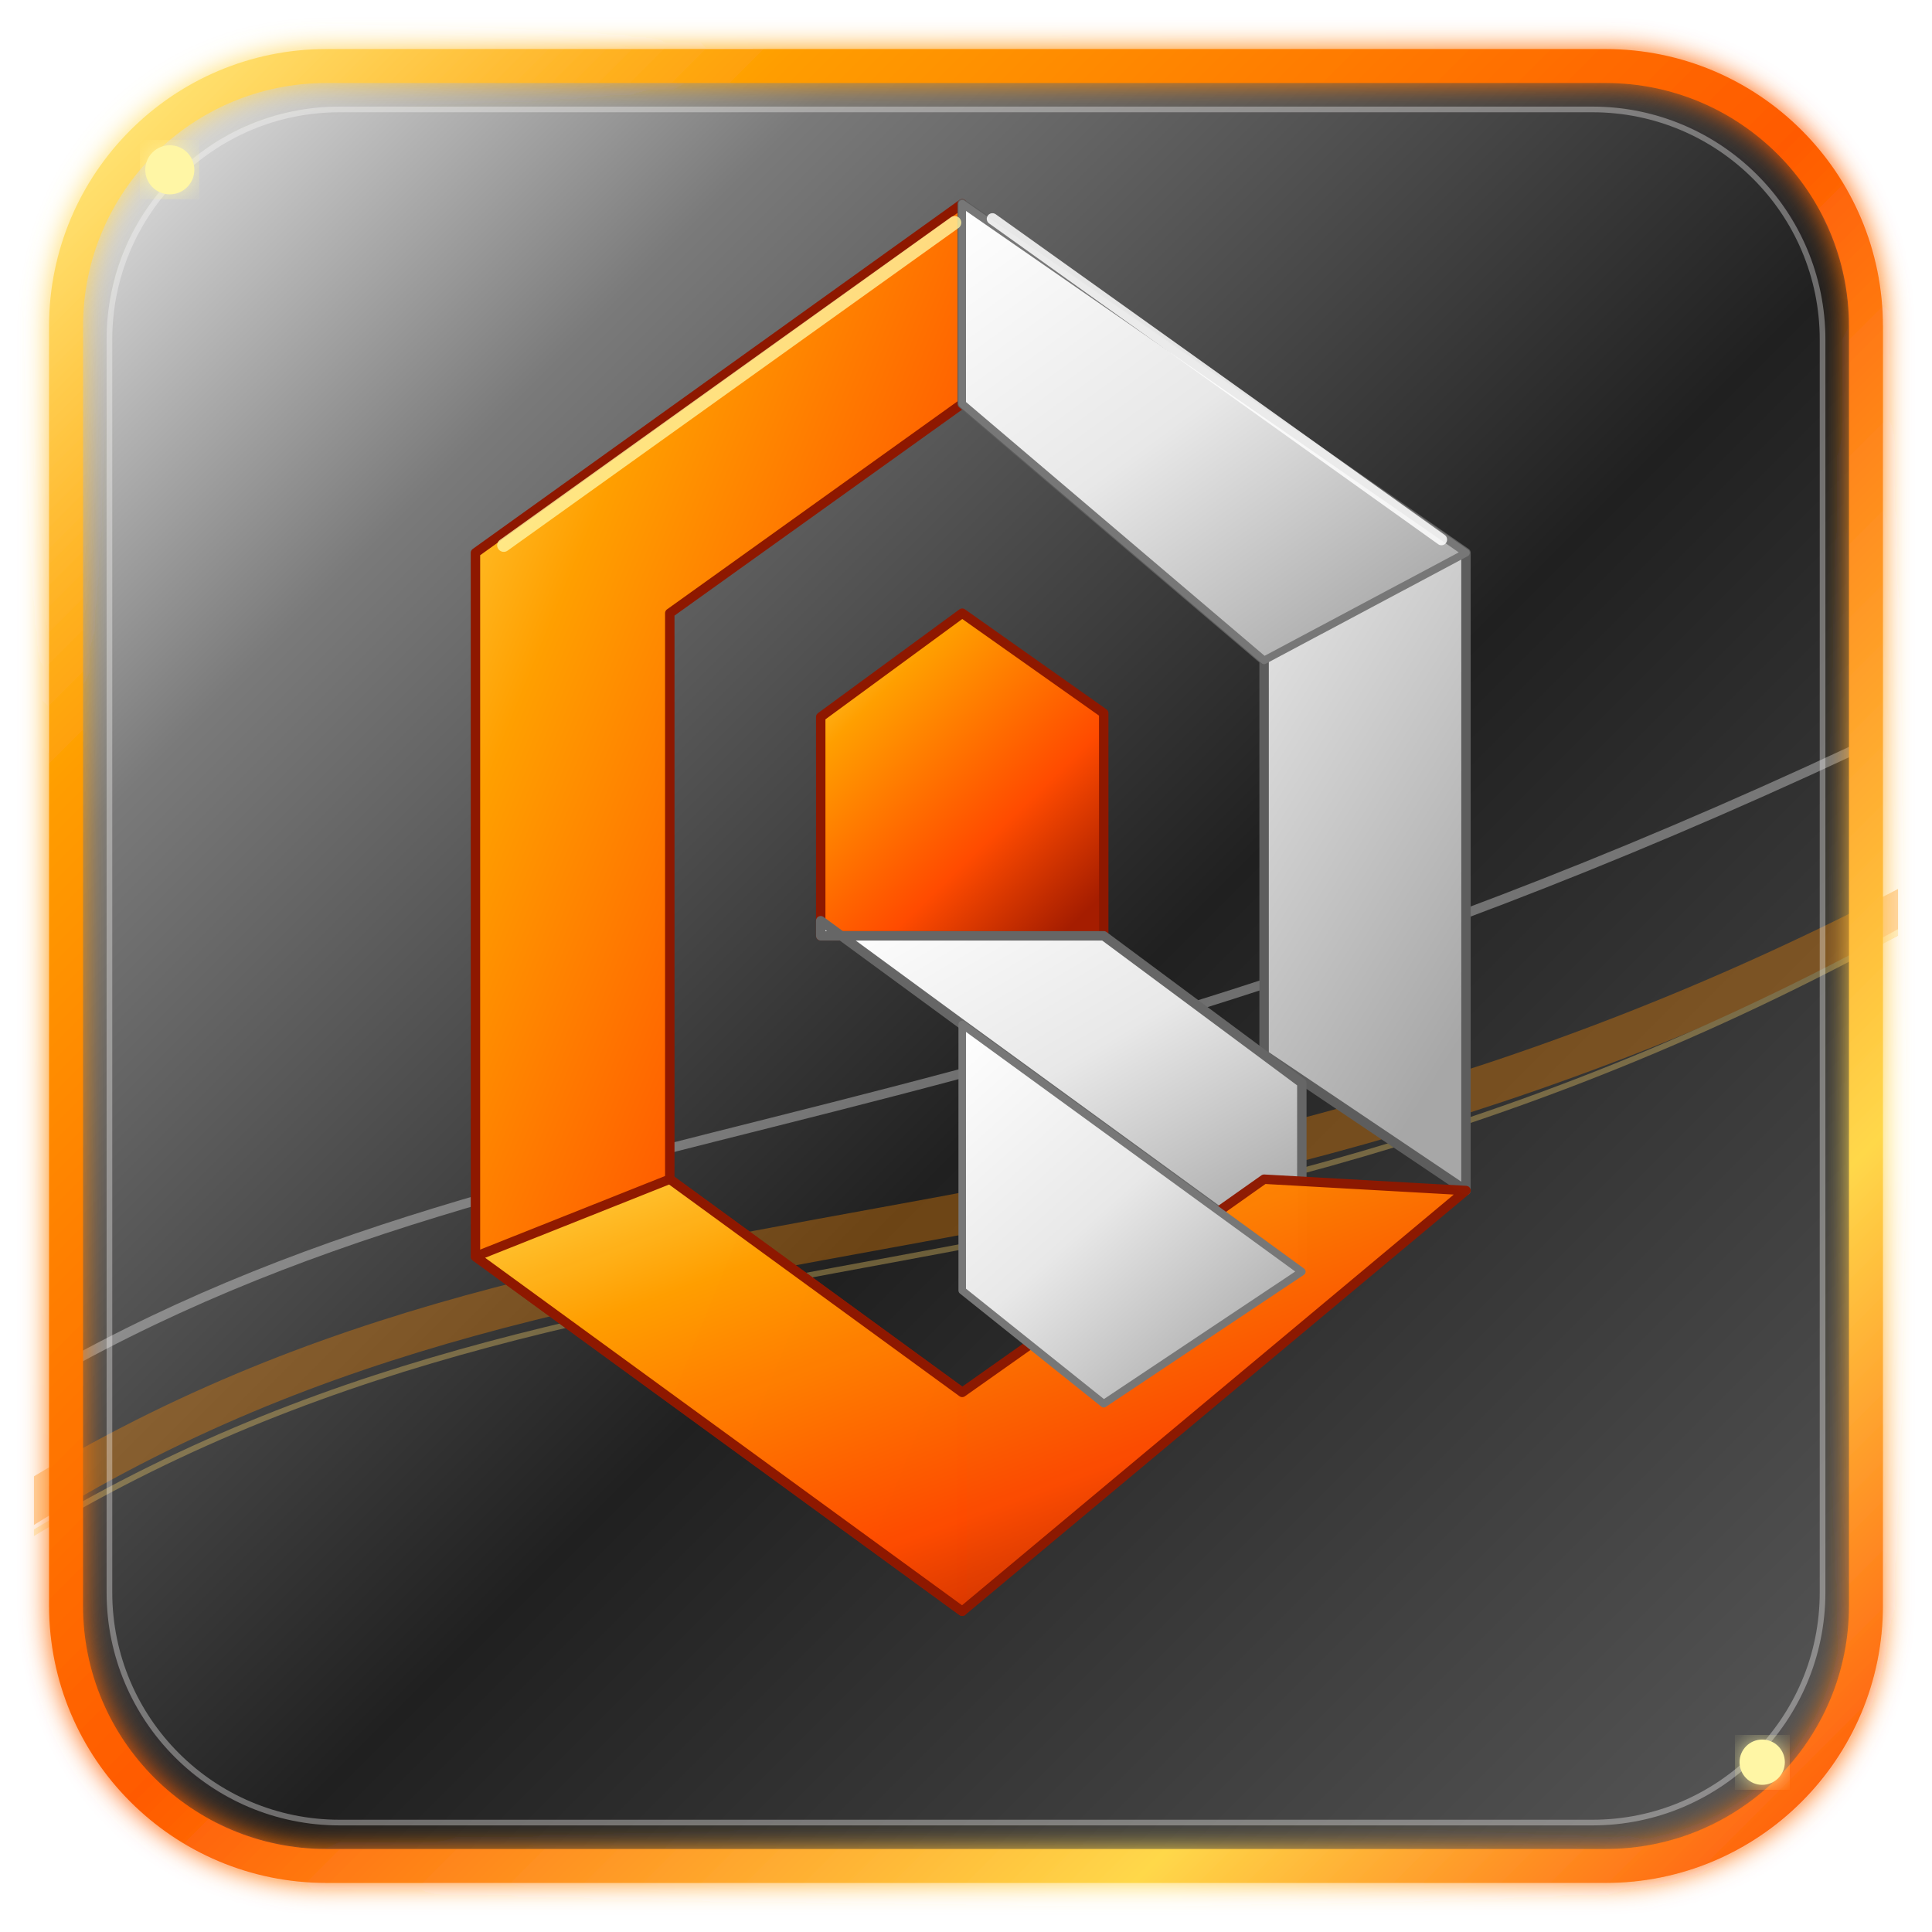
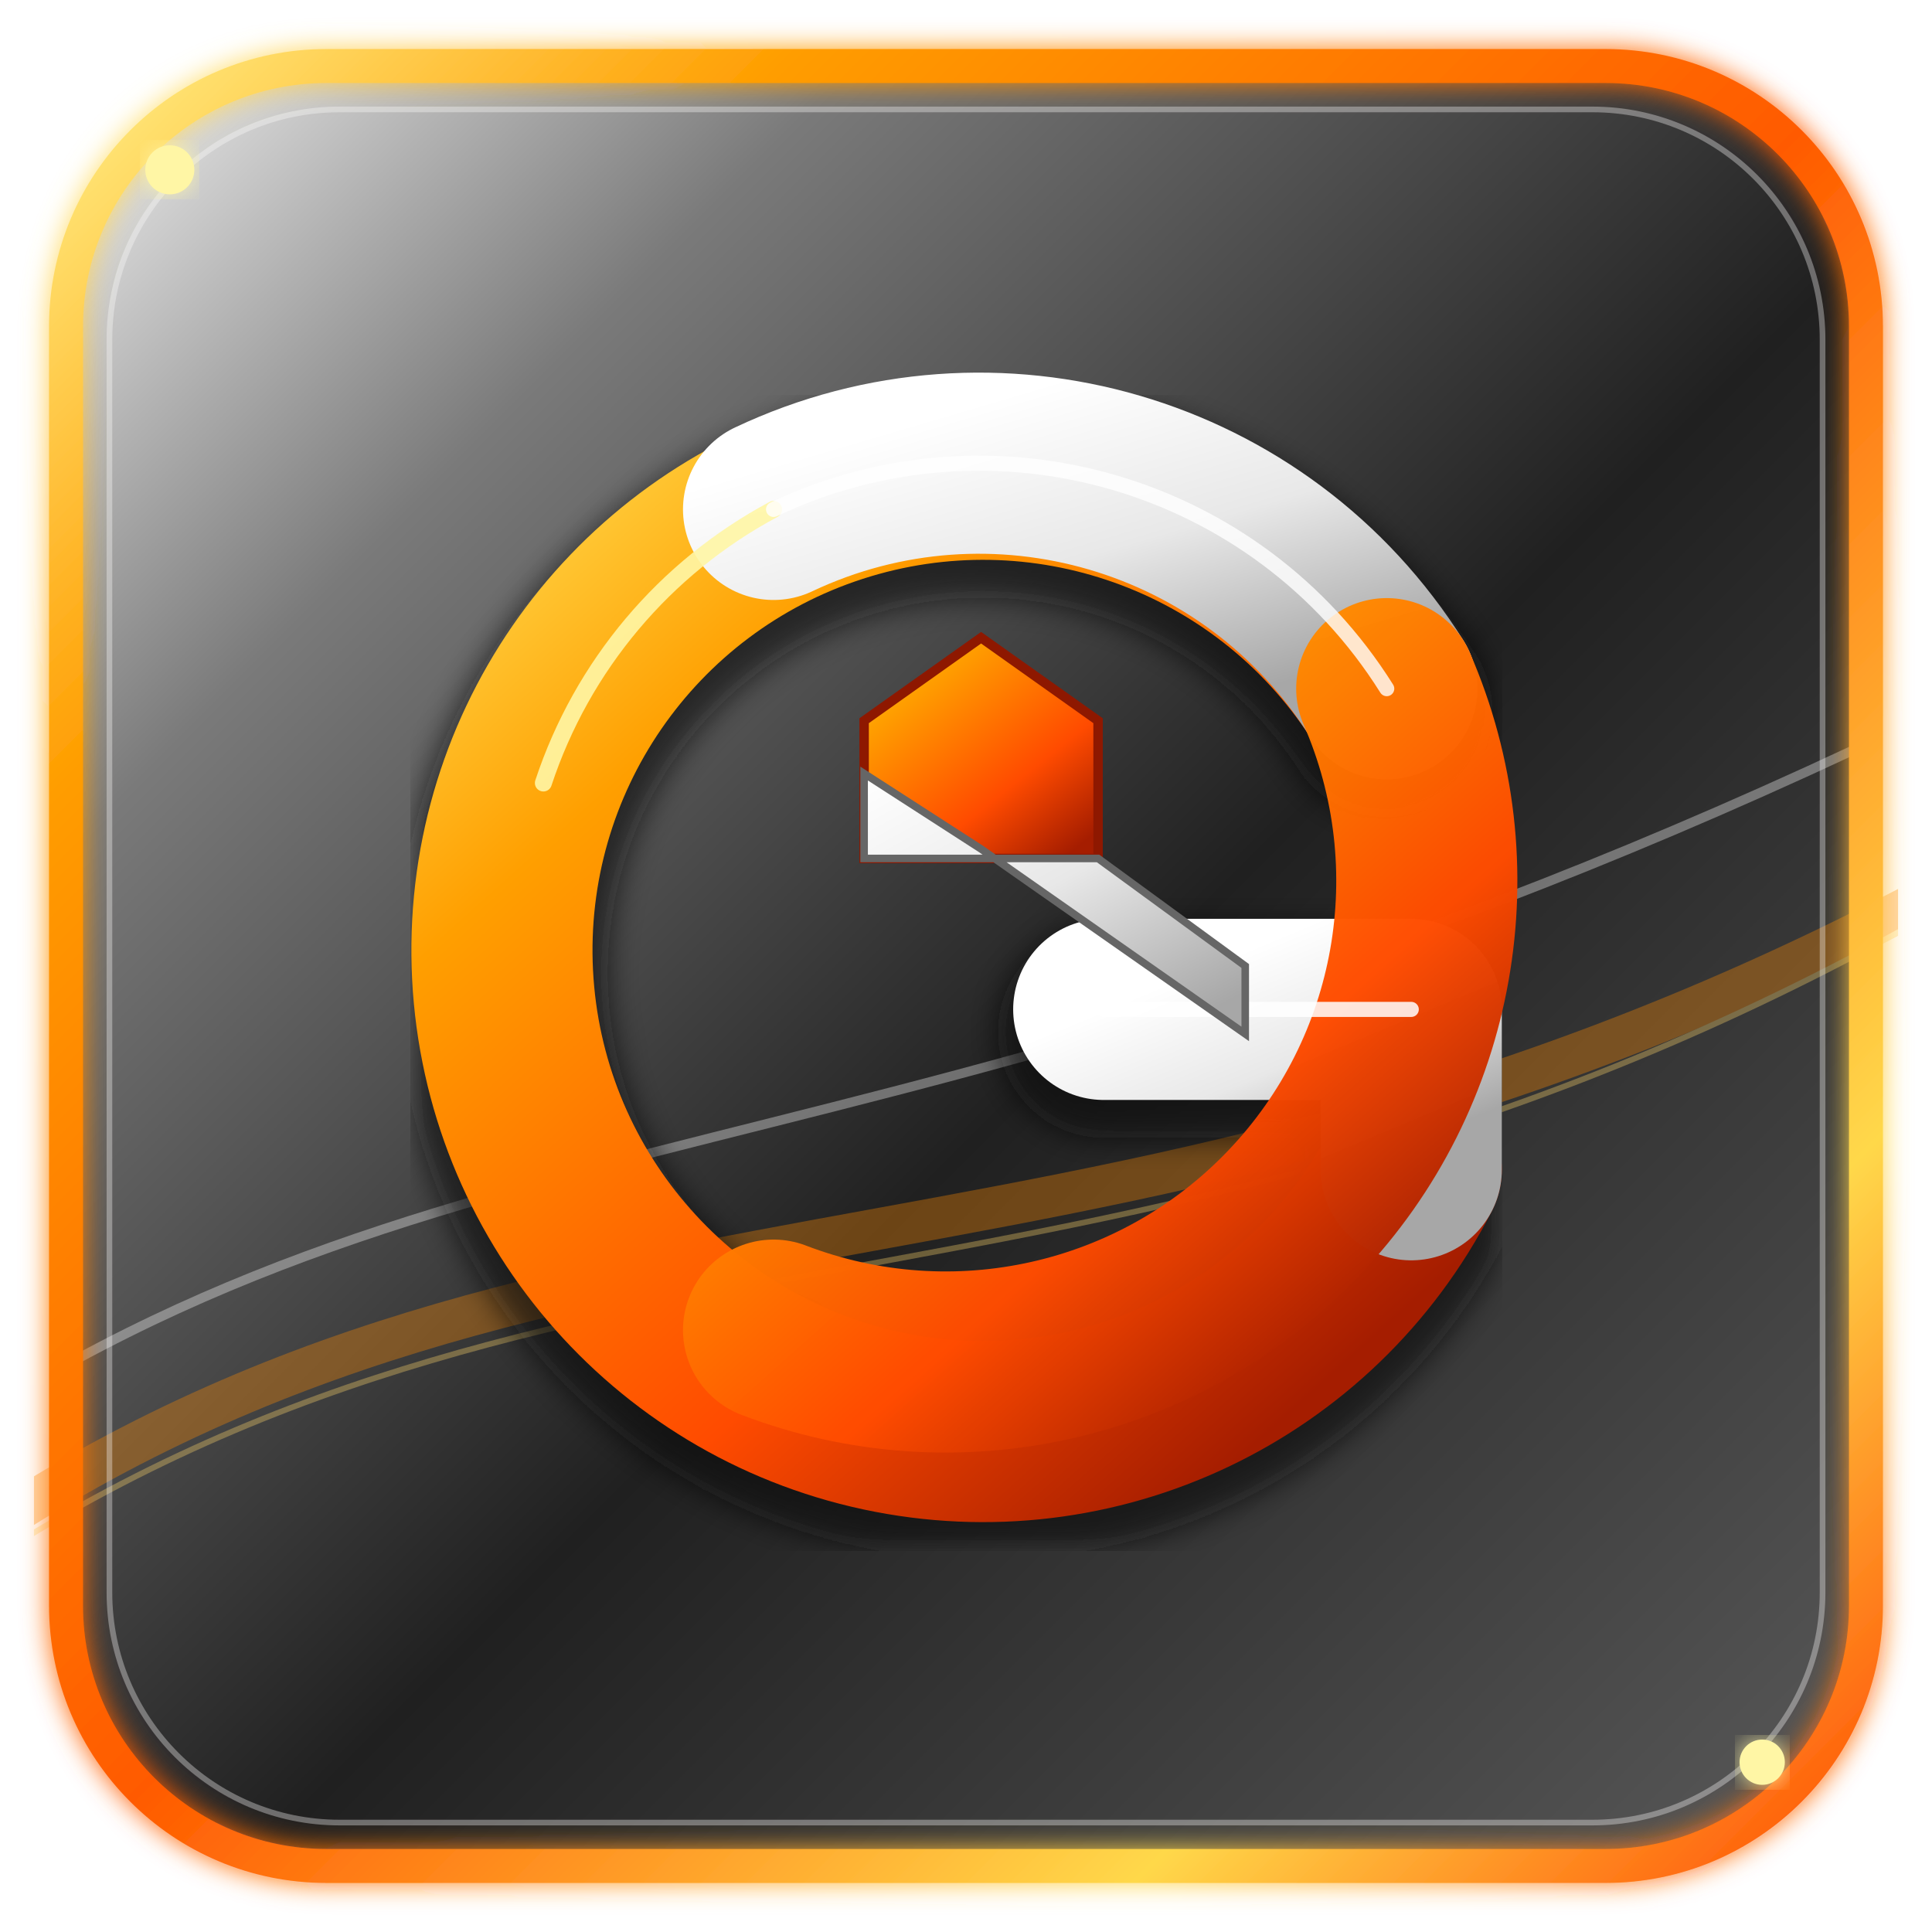
<svg xmlns="http://www.w3.org/2000/svg" width="1024" height="1024" viewBox="0 0 1024 1024">
  <defs>
    <linearGradient id="bg" x1="0" y1="0" x2="1" y2="1">
      <stop offset="0" stop-color="#f5f5f5" />
      <stop offset="0.22" stop-color="#7a7a7a" />
      <stop offset="0.55" stop-color="#202020" />
      <stop offset="1" stop-color="#5b5b5b" />
    </linearGradient>
    <linearGradient id="orange" x1="0" y1="0" x2="0.85" y2="1">
      <stop offset="0" stop-color="#ffd84a" />
      <stop offset="0.25" stop-color="#ff9f00" />
      <stop offset="0.7" stop-color="#ff4b00" />
      <stop offset="1" stop-color="#a51d00" />
    </linearGradient>
    <linearGradient id="silver" x1="0" y1="0" x2="0.8" y2="1">
      <stop offset="0" stop-color="#ffffff" />
      <stop offset="0.5" stop-color="#e8e8e8" />
      <stop offset="1" stop-color="#a7a7a7" />
    </linearGradient>
    <linearGradient id="rim" x1="0" y1="0" x2="1" y2="1">
      <stop offset="0" stop-color="#fff18a" />
      <stop offset="0.2" stop-color="#ff9d00" />
      <stop offset="0.5" stop-color="#ff5a00" />
      <stop offset="0.8" stop-color="#ffd84a" />
      <stop offset="1" stop-color="#ff4b00" />
    </linearGradient>
    <filter id="glow">
      <feGaussianBlur stdDeviation="7" result="b" />
      <feMerge>
        <feMergeNode in="b" />
        <feMergeNode in="SourceGraphic" />
      </feMerge>
    </filter>
+     <filter id="shadow">
+       <feGaussianBlur stdDeviation="8" />
+     </filter>
    <clipPath id="clip">
      <rect x="18" y="18" width="988" height="988" rx="150" />
    </clipPath>
  </defs>
  <rect width="1024" height="1024" fill="#fff" />
  <rect x="28" y="28" width="968" height="968" rx="145" fill="url(#bg)" />
  <g clip-path="url(#clip)" opacity=".34">
    <path d="M-40 770 C250 570 500 640 1060 360" fill="none" stroke="#fff" stroke-width="5" />
    <path d="M-20 820 C300 600 600 710 1050 460" fill="none" stroke="#ff8b00" stroke-width="22" />
    <path d="M-10 830 C310 620 610 725 1040 475" fill="none" stroke="#ffd56a" stroke-width="3" />
  </g>
  <rect x="35" y="35" width="954" height="954" rx="138" fill="none" stroke="url(#rim)" stroke-width="18" filter="url(#glow)" />
  <rect x="58" y="58" width="908" height="908" rx="122" fill="none" stroke="#ffffff" stroke-opacity=".34" stroke-width="3" />
-   <g stroke-linejoin="round">
-     <path d="M252 293 L510 108 L510 214 L355 325 L355 625 L510 738 L510 854 L252 666 Z" fill="url(#orange)" stroke="#8e1800" stroke-width="5" />
-     <path d="M510 108 L777 293 L777 631 L670 559 L670 350 L510 214 Z" fill="url(#silver)" stroke="#5d5d5d" stroke-width="5" />
-     <path d="M435 380 L510 325 L585 378 L585 496 L435 496 Z" fill="url(#orange)" stroke="#8e1800" stroke-width="5" />
-     <path d="M435 496 L585 496 L690 574 L690 674 L510 543 L435 488 Z" fill="url(#silver)" stroke="#666" stroke-width="5" />
-     <path d="M252 666 L355 625 L510 738 L670 625 L777 631 L510 854 Z" fill="url(#orange)" stroke="#8e1800" stroke-width="5" opacity=".98" />
-     <path d="M510 108 L777 293 L670 350 L510 214 Z" fill="url(#silver)" stroke="#777" stroke-width="4" />
-     <path d="M510 543 L690 674 L585 744 L510 684 Z" fill="url(#silver)" stroke="#777" stroke-width="4" />
+   <g fill="none" stroke-linecap="round" stroke-linejoin="round">
+     <path d="M735 365 A255 255 0 1 0 748 620 L748 535 L585 535" stroke="#111111" stroke-width="112" opacity=".65" transform="translate(0 12)" filter="url(#shadow)" />
+     <path d="M735 365 A255 255 0 1 0 748 620" stroke="url(#orange)" stroke-width="96" />
+     <path d="M735 365 A255 255 0 0 0 410 270" stroke="url(#silver)" stroke-width="96" />
+     <path d="M748 620 L748 535 L585 535" stroke="url(#silver)" stroke-width="96" />
+     <path d="M410 705 A255 255 0 0 0 735 365" stroke="url(#orange)" stroke-width="96" opacity=".98" />
  </g>
-   <path d="M267 289 L506 118" stroke="#fff5a0" stroke-width="7" opacity=".8" stroke-linecap="round" />
-   <path d="M526 116 L764 286" stroke="#fff" stroke-width="6" opacity=".85" stroke-linecap="round" />
+   <path d="M410 270 A255 255 0 0 0 288 415" fill="none" stroke="#fff6a5" stroke-width="9" opacity=".9" stroke-linecap="round" />
+   <path d="M410 270 A255 255 0 0 1 735 365" fill="none" stroke="#ffffff" stroke-width="8" opacity=".8" stroke-linecap="round" />
+   <path d="M748 535 L585 535" fill="none" stroke="#ffffff" stroke-width="8" opacity=".85" stroke-linecap="round" />
+   <path d="M458 382 L520 338 L582 382 L582 455 L458 455 Z" fill="url(#orange)" stroke="#8e1800" stroke-width="5" />
+   <path d="M458 455 L582 455 L660 512 L660 548 L520 450 L458 410 Z" fill="url(#silver)" stroke="#666" stroke-width="4" />
  <circle cx="90" cy="90" r="13" fill="#fff6a5" filter="url(#glow)" />
  <circle cx="934" cy="934" r="12" fill="#fff6a5" filter="url(#glow)" />
</svg>
